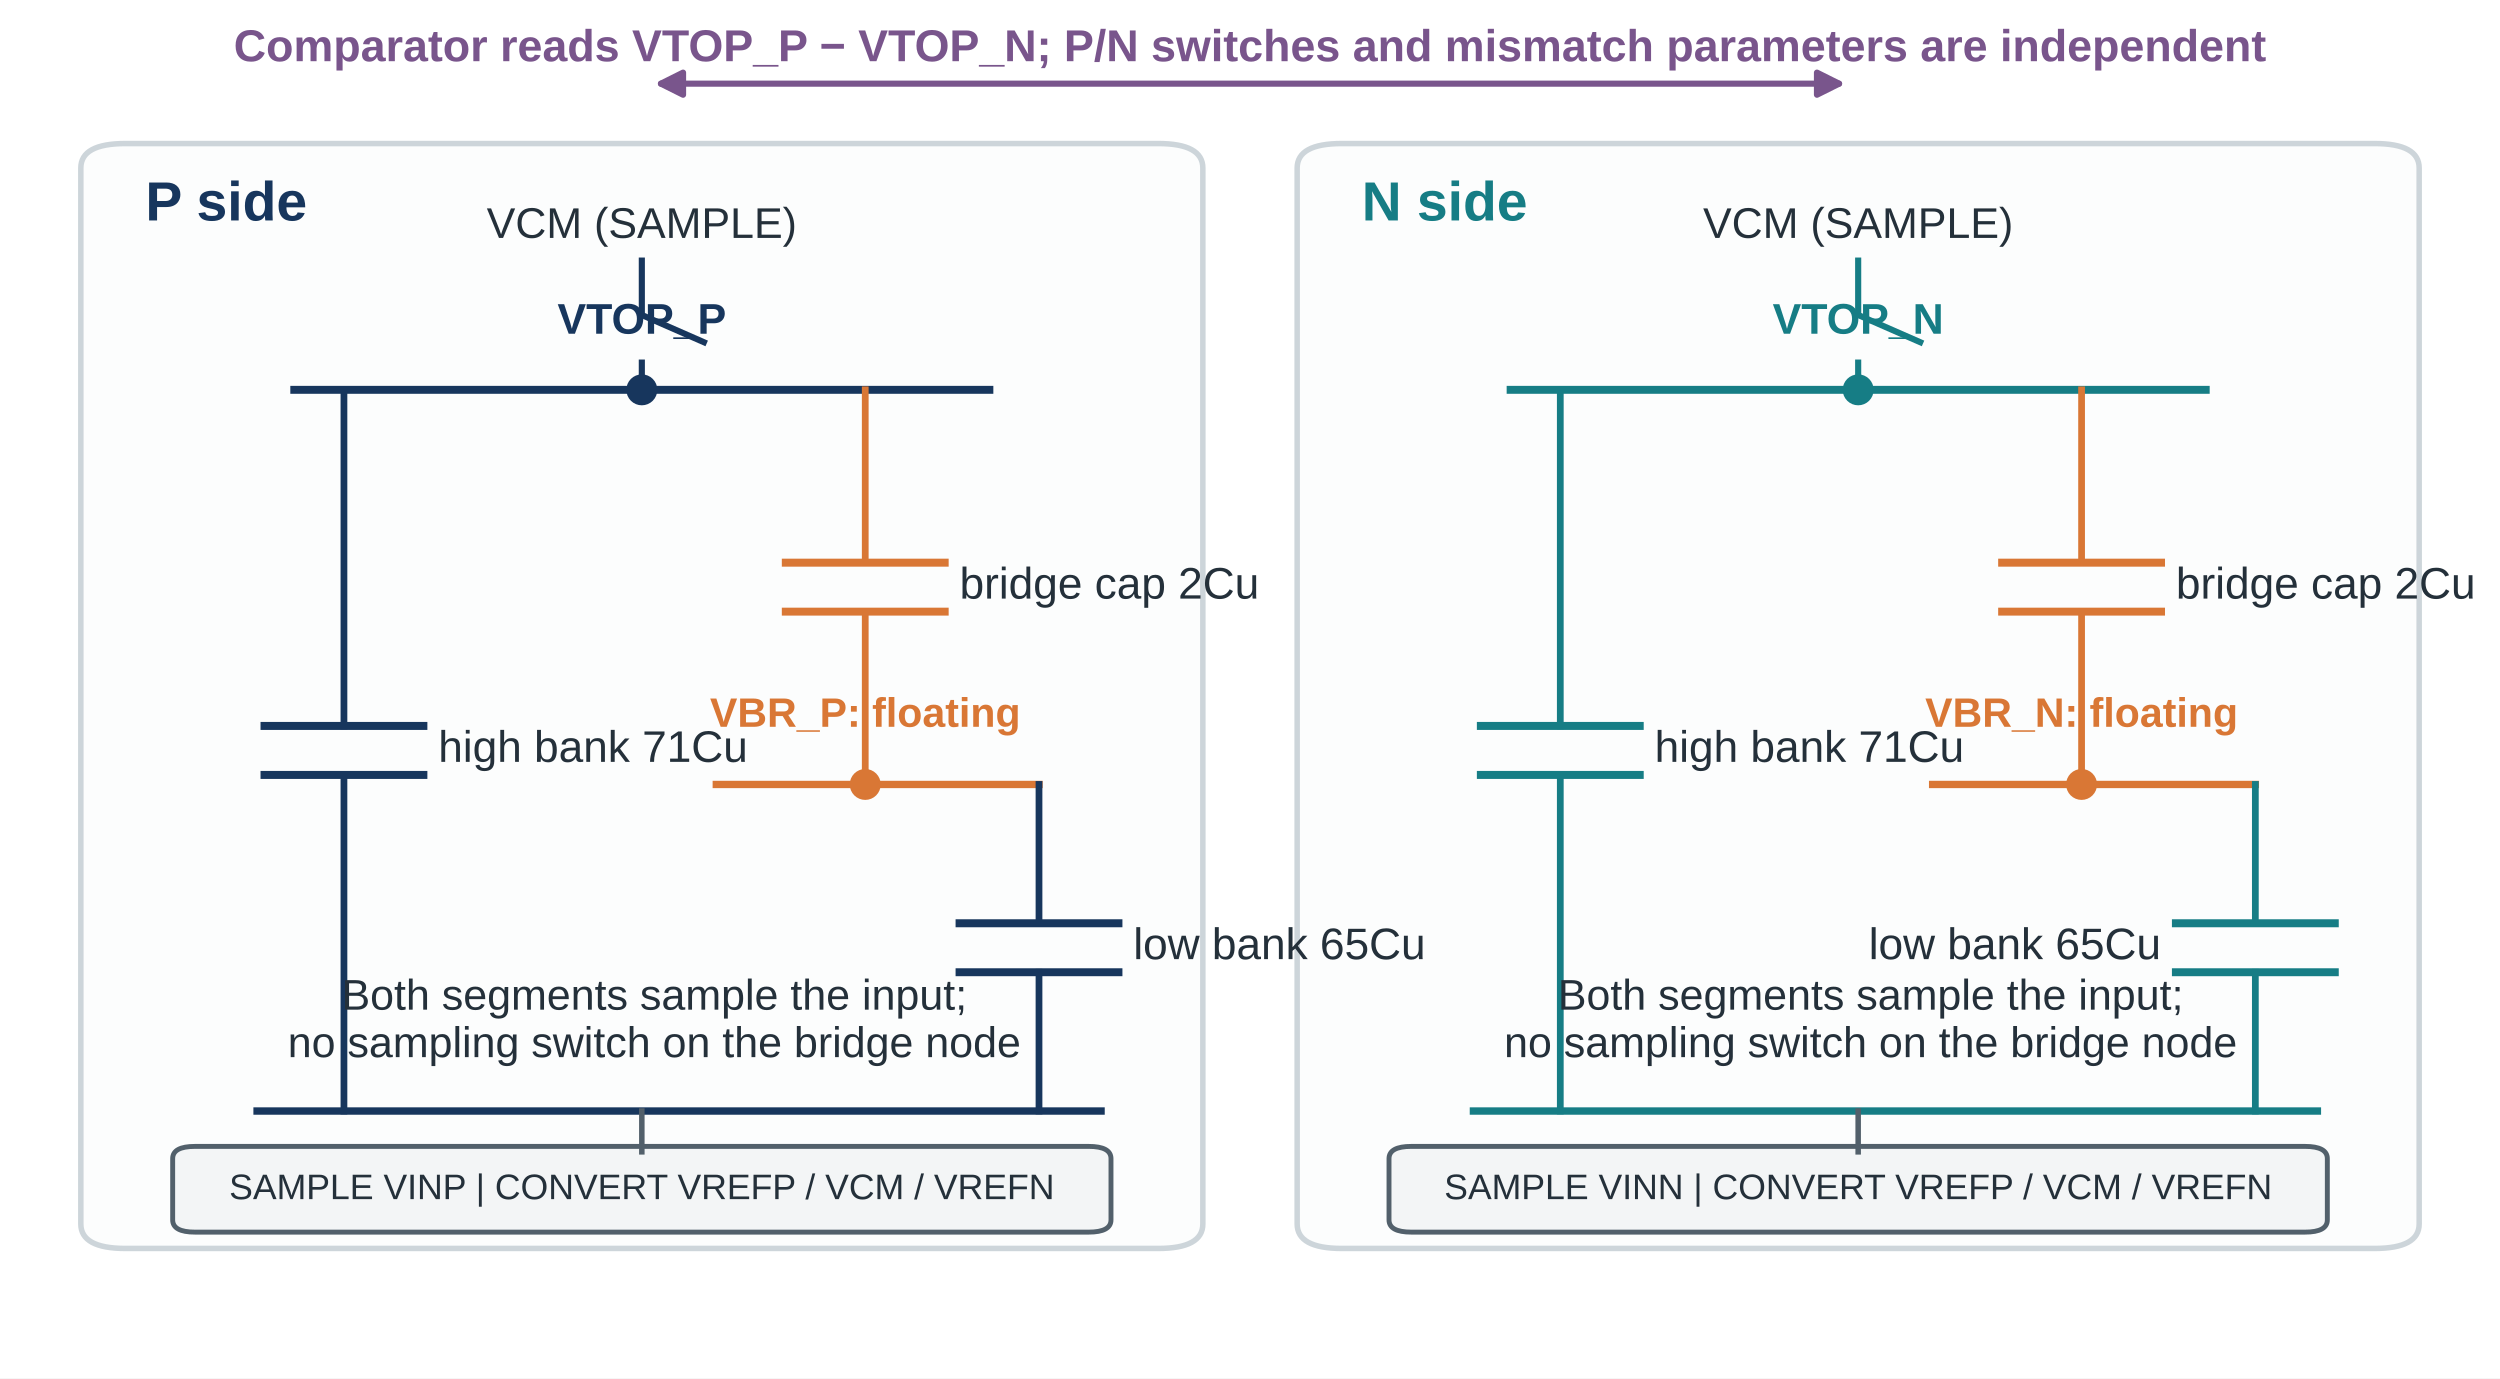
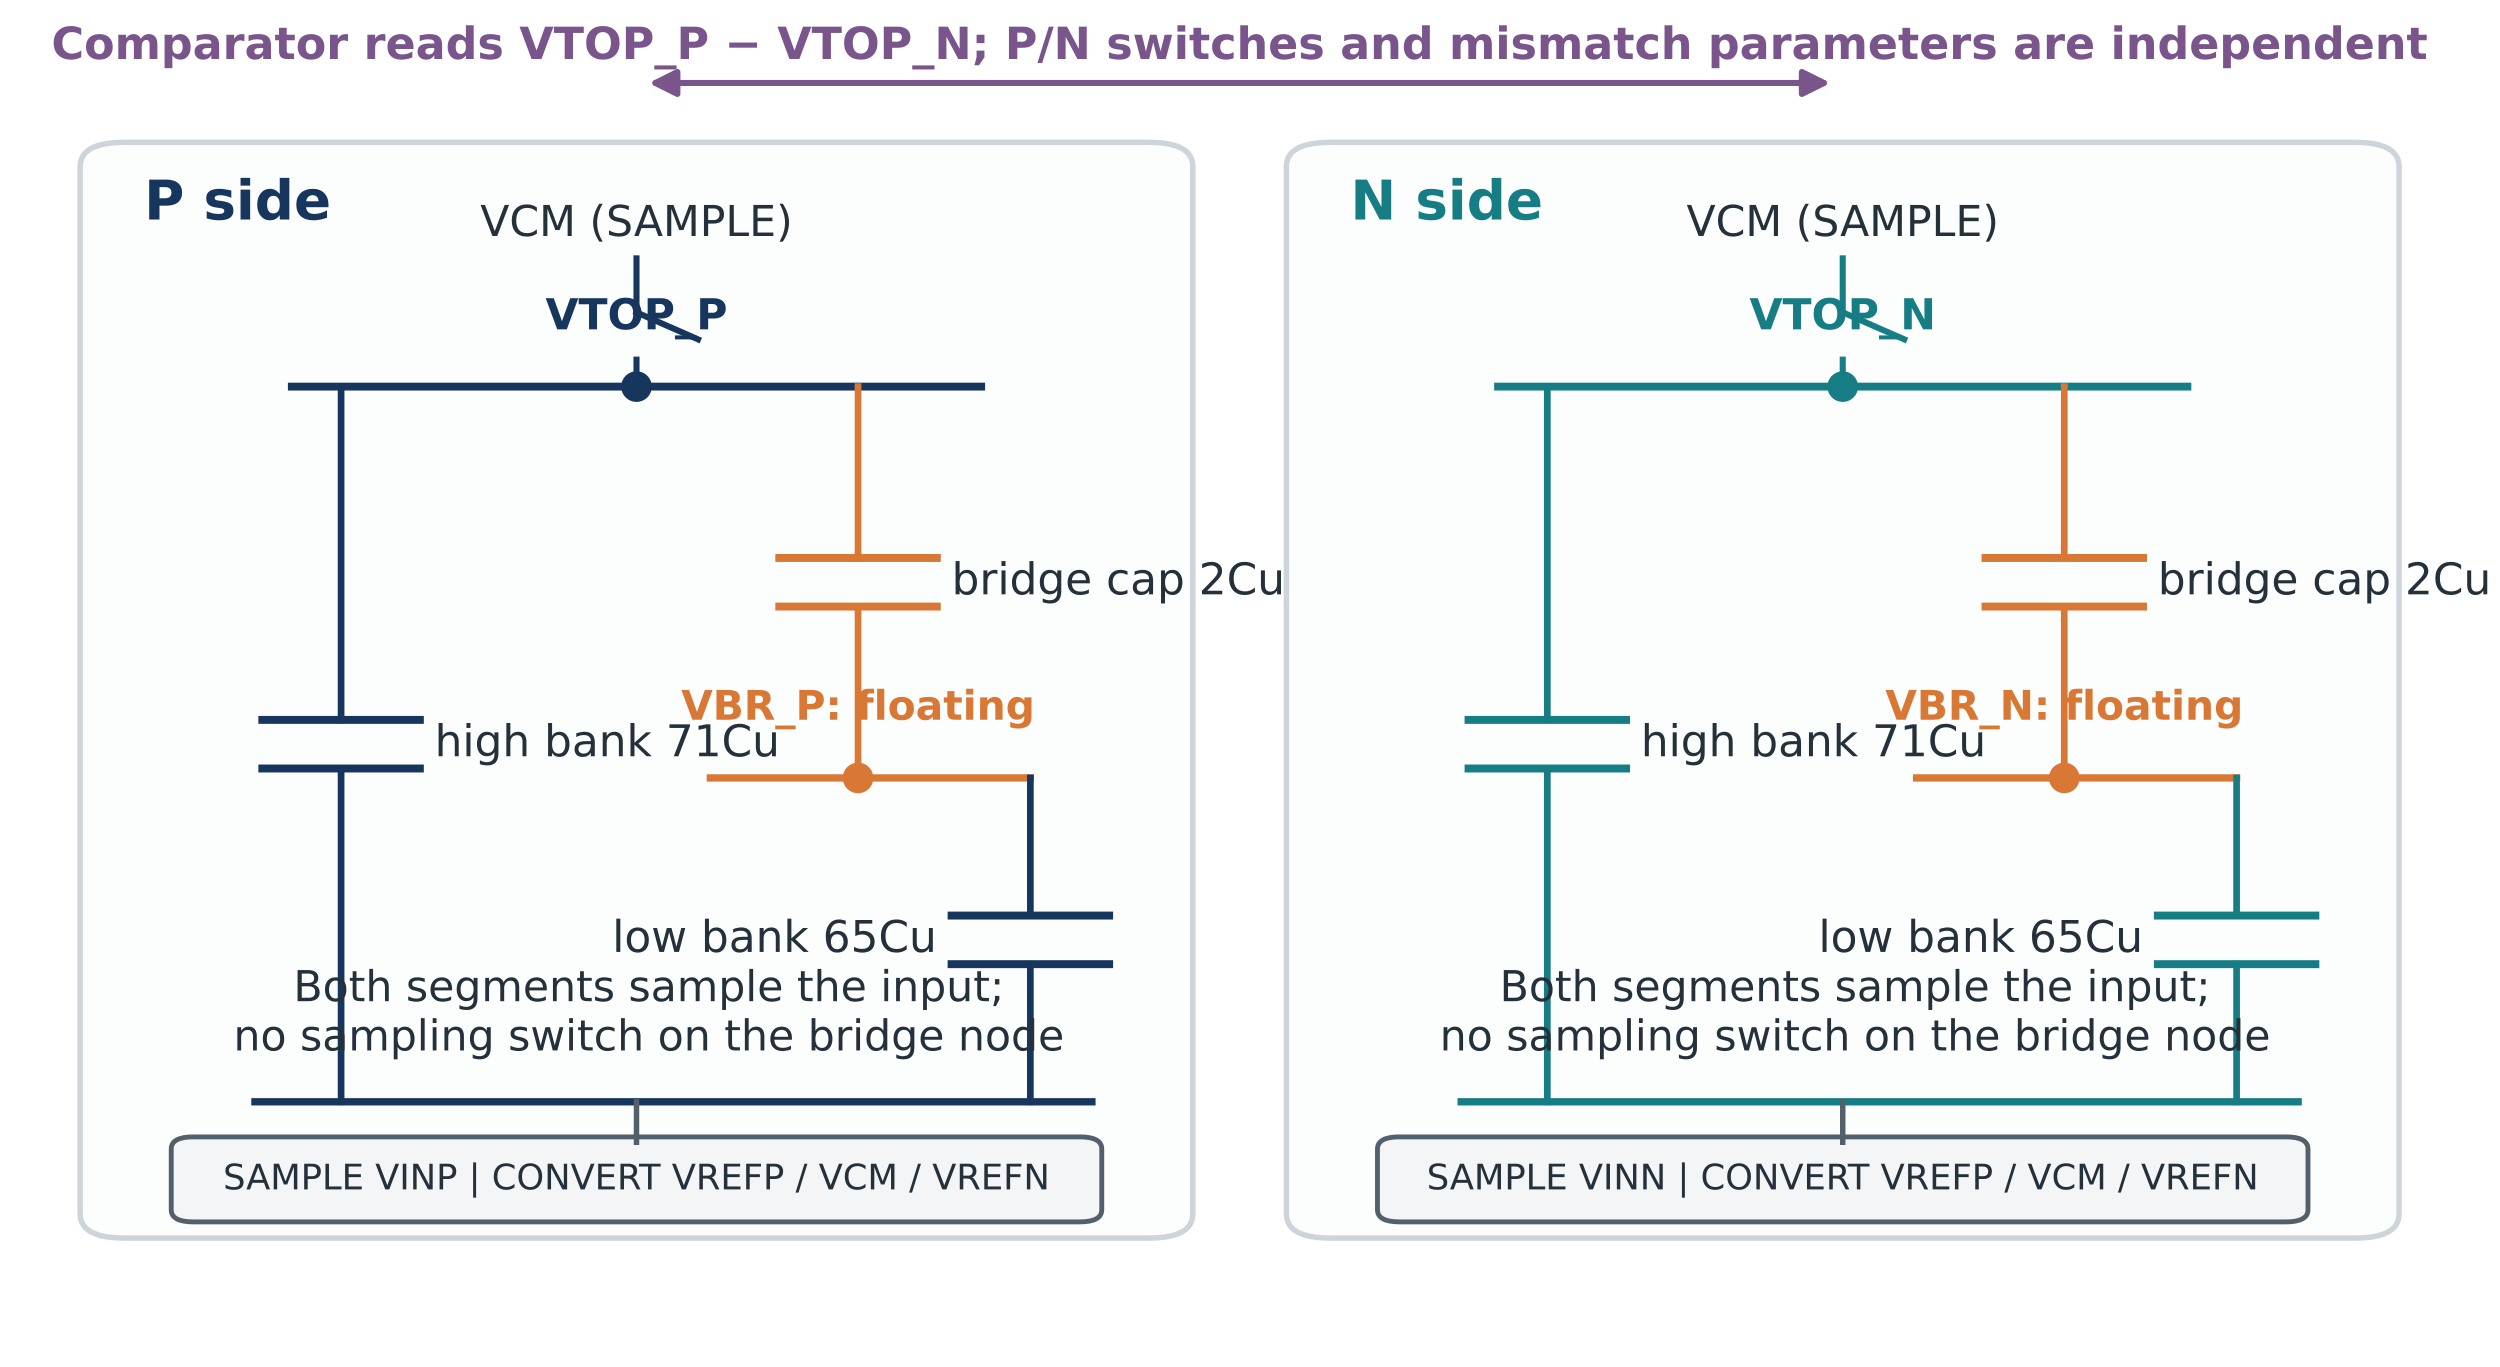
- <svg xmlns="http://www.w3.org/2000/svg" xmlns:xlink="http://www.w3.org/1999/xlink" width="407.43pt" height="224.64pt" viewBox="0 0 407.43 224.64" version="1.1">
+ <svg xmlns="http://www.w3.org/2000/svg" xmlns:xlink="http://www.w3.org/1999/xlink" width="410.845pt" height="224.64pt" viewBox="0 0 410.845 224.64" version="1.1">
  <defs>
    <style type="text/css">*{stroke-linejoin: round; stroke-linecap: butt}</style>
  </defs>
  <g id="figure_1">
    <g id="patch_1">
-       <path d="M 0 224.64 L 407.43 224.64 L 407.43 0 L 0 0 z " style="fill: #ffffff" />
+       <path d="M 0 224.64 L 410.845 224.64 L 410.845 0 L 0 0 z " style="fill: #ffffff" />
    </g>
    <g id="axes_1">
      <g id="patch_2">
        <path d="M 20.454 203.463 L 188.747 203.463 Q 196.029 203.463 196.029 199.472 L 196.029 27.386 Q 196.029 23.394 188.747 23.394 L 20.454 23.394 Q 13.172 23.394 13.172 27.386 L 13.172 199.472 Q 13.172 203.463 20.454 203.463 z " clip-path="url(#pdeebbe8893)" style="fill: #fcfdfd; stroke: #cdd5da; stroke-width: 0.9; stroke-linejoin: miter" />
      </g>
      <g id="patch_3">
        <path d="M 31.781 200.802 L 177.419 200.802 Q 181.06 200.802 181.06 198.806 L 181.06 188.827 Q 181.06 186.831 177.419 186.831 L 31.781 186.831 Q 28.14 186.831 28.14 188.827 L 28.14 198.806 Q 28.14 200.802 31.781 200.802 z " clip-path="url(#pdeebbe8893)" style="fill: #f3f5f6; stroke: #52606b; stroke-width: 0.8; stroke-linejoin: miter" />
      </g>
      <g id="patch_4">
        <path d="M 218.683 203.463 L 386.976 203.463 Q 394.258 203.463 394.258 199.472 L 394.258 27.386 Q 394.258 23.394 386.976 23.394 L 218.683 23.394 Q 211.401 23.394 211.401 27.386 L 211.401 199.472 Q 211.401 203.463 218.683 203.463 z " clip-path="url(#pdeebbe8893)" style="fill: #fcfdfd; stroke: #cdd5da; stroke-width: 0.9; stroke-linejoin: miter" />
      </g>
      <g id="patch_5">
        <path d="M 230.011 200.802 L 375.649 200.802 Q 379.29 200.802 379.29 198.806 L 379.29 188.827 Q 379.29 186.831 375.649 186.831 L 230.011 186.831 Q 226.37 186.831 226.37 188.827 L 226.37 198.806 Q 226.37 200.802 230.011 200.802 z " clip-path="url(#pdeebbe8893)" style="fill: #f3f5f6; stroke: #52606b; stroke-width: 0.8; stroke-linejoin: miter" />
      </g>
      <g id="patch_6">
        <path d="M 107.718 13.637 Q 203.716 13.637 299.715 13.637 " clip-path="url(#pdeebbe8893)" style="fill: none; stroke: #79558c; stroke-linecap: round" />
        <path d="M 111.318 15.437 L 107.718 13.637 L 111.318 11.837 z " clip-path="url(#pdeebbe8893)" style="fill: #79558c; stroke: #79558c; stroke-linecap: round" />
        <path d="M 296.115 11.837 L 299.715 13.637 L 296.115 15.437 z " clip-path="url(#pdeebbe8893)" style="fill: #79558c; stroke: #79558c; stroke-linecap: round" />
      </g>
      <g id="line2d_1">
        <path d="M 47.963 63.533 L 161.237 63.533 " clip-path="url(#pdeebbe8893)" style="fill: none; stroke: #17365d; stroke-width: 1.3; stroke-linecap: square" />
      </g>
      <g id="line2d_2">
        <path d="M 104.6 42.466 L 104.6 51.336 " clip-path="url(#pdeebbe8893)" style="fill: none; stroke: #17365d; stroke-linecap: square" />
      </g>
      <g id="line2d_3">
        <path d="M 104.6 51.336 L 114.714 55.771 " clip-path="url(#pdeebbe8893)" style="fill: none; stroke: #17365d; stroke-linecap: square" />
      </g>
      <g id="line2d_4">
        <path d="M 104.6 59.098 L 104.6 63.533 " clip-path="url(#pdeebbe8893)" style="fill: none; stroke: #17365d; stroke-linecap: square" />
      </g>
      <g id="line2d_5">
        <path d="M 56.054 63.533 L 56.054 118.308 " clip-path="url(#pdeebbe8893)" style="fill: none; stroke: #17365d; stroke-width: 1.1; stroke-linecap: square" />
      </g>
      <g id="line2d_6">
        <path d="M 43.109 118.308 L 69 118.308 " clip-path="url(#pdeebbe8893)" style="fill: none; stroke: #17365d; stroke-width: 1.3; stroke-linecap: square" />
      </g>
      <g id="line2d_7">
        <path d="M 43.109 126.291 L 69 126.291 " clip-path="url(#pdeebbe8893)" style="fill: none; stroke: #17365d; stroke-width: 1.3; stroke-linecap: square" />
      </g>
      <g id="line2d_8">
        <path d="M 56.054 126.291 L 56.054 181.066 " clip-path="url(#pdeebbe8893)" style="fill: none; stroke: #17365d; stroke-width: 1.1; stroke-linecap: square" />
      </g>
      <g id="line2d_9">
        <path d="M 141.01 63.533 L 141.01 91.696 " clip-path="url(#pdeebbe8893)" style="fill: none; stroke: #d97735; stroke-width: 1.1; stroke-linecap: square" />
      </g>
      <g id="line2d_10">
        <path d="M 128.064 91.696 L 153.955 91.696 " clip-path="url(#pdeebbe8893)" style="fill: none; stroke: #d97735; stroke-width: 1.3; stroke-linecap: square" />
      </g>
      <g id="line2d_11">
        <path d="M 128.064 99.68 L 153.955 99.68 " clip-path="url(#pdeebbe8893)" style="fill: none; stroke: #d97735; stroke-width: 1.3; stroke-linecap: square" />
      </g>
      <g id="line2d_12">
        <path d="M 141.01 99.68 L 141.01 127.843 " clip-path="url(#pdeebbe8893)" style="fill: none; stroke: #d97735; stroke-width: 1.1; stroke-linecap: square" />
      </g>
      <g id="line2d_13">
        <path d="M 116.737 127.843 L 169.328 127.843 " clip-path="url(#pdeebbe8893)" style="fill: none; stroke: #d97735; stroke-width: 1.2; stroke-linecap: square" />
      </g>
      <g id="line2d_14">
        <path d="M 169.328 127.843 L 169.328 150.463 " clip-path="url(#pdeebbe8893)" style="fill: none; stroke: #17365d; stroke-width: 1.1; stroke-linecap: square" />
      </g>
      <g id="line2d_15">
        <path d="M 156.383 150.463 L 182.274 150.463 " clip-path="url(#pdeebbe8893)" style="fill: none; stroke: #17365d; stroke-width: 1.3; stroke-linecap: square" />
      </g>
      <g id="line2d_16">
        <path d="M 156.383 158.446 L 182.274 158.446 " clip-path="url(#pdeebbe8893)" style="fill: none; stroke: #17365d; stroke-width: 1.3; stroke-linecap: square" />
      </g>
      <g id="line2d_17">
        <path d="M 169.328 158.446 L 169.328 181.066 " clip-path="url(#pdeebbe8893)" style="fill: none; stroke: #17365d; stroke-width: 1.1; stroke-linecap: square" />
      </g>
      <g id="line2d_18">
        <path d="M 41.895 181.066 L 179.442 181.066 " clip-path="url(#pdeebbe8893)" style="fill: none; stroke: #17365d; stroke-width: 1.2; stroke-linecap: square" />
      </g>
      <g id="line2d_19">
        <path d="M 104.6 181.066 L 104.6 187.718 " clip-path="url(#pdeebbe8893)" style="fill: none; stroke: #52606b; stroke-width: 0.9; stroke-linecap: square" />
      </g>
      <g id="line2d_20">
        <path d="M 246.193 63.533 L 359.467 63.533 " clip-path="url(#pdeebbe8893)" style="fill: none; stroke: #167d85; stroke-width: 1.3; stroke-linecap: square" />
      </g>
      <g id="line2d_21">
        <path d="M 302.83 42.466 L 302.83 51.336 " clip-path="url(#pdeebbe8893)" style="fill: none; stroke: #167d85; stroke-linecap: square" />
      </g>
      <g id="line2d_22">
        <path d="M 302.83 51.336 L 312.943 55.771 " clip-path="url(#pdeebbe8893)" style="fill: none; stroke: #167d85; stroke-linecap: square" />
      </g>
      <g id="line2d_23">
        <path d="M 302.83 59.098 L 302.83 63.533 " clip-path="url(#pdeebbe8893)" style="fill: none; stroke: #167d85; stroke-linecap: square" />
      </g>
      <g id="line2d_24">
        <path d="M 254.284 63.533 L 254.284 118.308 " clip-path="url(#pdeebbe8893)" style="fill: none; stroke: #167d85; stroke-width: 1.1; stroke-linecap: square" />
      </g>
      <g id="line2d_25">
        <path d="M 241.338 118.308 L 267.229 118.308 " clip-path="url(#pdeebbe8893)" style="fill: none; stroke: #167d85; stroke-width: 1.3; stroke-linecap: square" />
      </g>
      <g id="line2d_26">
        <path d="M 241.338 126.291 L 267.229 126.291 " clip-path="url(#pdeebbe8893)" style="fill: none; stroke: #167d85; stroke-width: 1.3; stroke-linecap: square" />
      </g>
      <g id="line2d_27">
        <path d="M 254.284 126.291 L 254.284 181.066 " clip-path="url(#pdeebbe8893)" style="fill: none; stroke: #167d85; stroke-width: 1.1; stroke-linecap: square" />
      </g>
      <g id="line2d_28">
        <path d="M 339.239 63.533 L 339.239 91.696 " clip-path="url(#pdeebbe8893)" style="fill: none; stroke: #d97735; stroke-width: 1.1; stroke-linecap: square" />
      </g>
      <g id="line2d_29">
        <path d="M 326.294 91.696 L 352.185 91.696 " clip-path="url(#pdeebbe8893)" style="fill: none; stroke: #d97735; stroke-width: 1.3; stroke-linecap: square" />
      </g>
      <g id="line2d_30">
        <path d="M 326.294 99.68 L 352.185 99.68 " clip-path="url(#pdeebbe8893)" style="fill: none; stroke: #d97735; stroke-width: 1.3; stroke-linecap: square" />
      </g>
      <g id="line2d_31">
        <path d="M 339.239 99.68 L 339.239 127.843 " clip-path="url(#pdeebbe8893)" style="fill: none; stroke: #d97735; stroke-width: 1.1; stroke-linecap: square" />
      </g>
      <g id="line2d_32">
        <path d="M 314.966 127.843 L 367.558 127.843 " clip-path="url(#pdeebbe8893)" style="fill: none; stroke: #d97735; stroke-width: 1.2; stroke-linecap: square" />
      </g>
      <g id="line2d_33">
        <path d="M 367.558 127.843 L 367.558 150.463 " clip-path="url(#pdeebbe8893)" style="fill: none; stroke: #167d85; stroke-width: 1.1; stroke-linecap: square" />
      </g>
      <g id="line2d_34">
        <path d="M 354.612 150.463 L 380.503 150.463 " clip-path="url(#pdeebbe8893)" style="fill: none; stroke: #167d85; stroke-width: 1.3; stroke-linecap: square" />
      </g>
      <g id="line2d_35">
        <path d="M 354.612 158.446 L 380.503 158.446 " clip-path="url(#pdeebbe8893)" style="fill: none; stroke: #167d85; stroke-width: 1.3; stroke-linecap: square" />
      </g>
      <g id="line2d_36">
        <path d="M 367.558 158.446 L 367.558 181.066 " clip-path="url(#pdeebbe8893)" style="fill: none; stroke: #167d85; stroke-width: 1.1; stroke-linecap: square" />
      </g>
      <g id="line2d_37">
        <path d="M 240.125 181.066 L 377.671 181.066 " clip-path="url(#pdeebbe8893)" style="fill: none; stroke: #167d85; stroke-width: 1.2; stroke-linecap: square" />
      </g>
      <g id="line2d_38">
        <path d="M 302.83 181.066 L 302.83 187.718 " clip-path="url(#pdeebbe8893)" style="fill: none; stroke: #52606b; stroke-width: 0.9; stroke-linecap: square" />
      </g>
      <g id="text_1">
-         <text style="font-weight: 700; font-size: 9px; font-family: 'Arial', 'Noto Sans SC', 'Microsoft YaHei', 'DejaVu Sans', sans-serif; text-anchor: start; fill: #17365d" x="23.69" y="35.928" transform="rotate(-0 23.69025 35.92817)">P side</text>
+         <text style="font-weight: 700; font-size: 9px; font-family: 'DejaVu Sans', sans-serif; text-anchor: start; fill: #17365d" x="23.69" y="36.079" transform="rotate(-0 23.69025 36.07864)">P side</text>
      </g>
      <g id="text_2">
-         <text style="font-weight: 700; font-size: 7px; font-family: 'Arial', 'Noto Sans SC', 'Microsoft YaHei', 'DejaVu Sans', sans-serif; text-anchor: middle; fill: #17365d" x="104.6" y="54.387" transform="rotate(-0 104.6003 54.38651)">VTOP_P</text>
+         <text style="font-weight: 700; font-size: 7px; font-family: 'DejaVu Sans', sans-serif; text-anchor: middle; fill: #17365d" x="104.6" y="54.121" transform="rotate(-0 104.6003 54.12073)">VTOP_P</text>
      </g>
      <g id="text_3">
-         <text style="font-size: 7px; font-family: 'Arial', 'Noto Sans SC', 'Microsoft YaHei', 'DejaVu Sans', sans-serif; text-anchor: middle; fill: #24303a" x="104.6" y="38.775" transform="rotate(-0 104.6003 38.77472)">VCM (SAMPLE)</text>
+         <text style="font-size: 7px; font-family: 'DejaVu Sans', sans-serif; text-anchor: middle; fill: #24303a" x="104.6" y="38.792" transform="rotate(-0 104.6003 38.79222)">VCM (SAMPLE)</text>
      </g>
      <g id="text_4">
-         <text style="font-size: 7.2px; font-family: 'Arial', 'Noto Sans SC', 'Microsoft YaHei', 'DejaVu Sans', sans-serif; text-anchor: start; fill: #24303a" x="71.427" y="124.162" transform="rotate(-0 71.42715 124.1622)">high bank 71Cu</text>
+         <text style="font-size: 7.2px; font-family: 'DejaVu Sans', sans-serif; text-anchor: start; fill: #24303a" x="71.427" y="124.286" transform="rotate(-0 71.42715 124.2859)">high bank 71Cu</text>
      </g>
      <g id="text_5">
-         <text style="font-size: 7.2px; font-family: 'Arial', 'Noto Sans SC', 'Microsoft YaHei', 'DejaVu Sans', sans-serif; text-anchor: start; fill: #24303a" x="156.383" y="97.551" transform="rotate(-0 156.3827 97.551)">bridge cap 2Cu</text>
+         <text style="font-size: 7.2px; font-family: 'DejaVu Sans', sans-serif; text-anchor: start; fill: #24303a" x="156.383" y="97.675" transform="rotate(-0 156.3827 97.67475)">bridge cap 2Cu</text>
      </g>
      <g id="text_6">
-         <text style="font-weight: 700; font-size: 6.7px; font-family: 'Arial', 'Noto Sans SC', 'Microsoft YaHei', 'DejaVu Sans', sans-serif; text-anchor: middle; fill: #d97735" x="141.01" y="118.45" transform="rotate(-0 141.0097 118.4497)">VBR_P: floating</text>
+         <text style="font-weight: 700; font-size: 6.7px; font-family: 'DejaVu Sans', sans-serif; text-anchor: middle; fill: #d97735" x="141.01" y="118.28" transform="rotate(-0 141.0097 118.2801)">VBR_P: floating</text>
      </g>
      <g id="text_7">
-         <text style="font-size: 7.2px; font-family: 'Arial', 'Noto Sans SC', 'Microsoft YaHei', 'DejaVu Sans', sans-serif; text-anchor: start; fill: #24303a" x="184.701" y="156.316" transform="rotate(-0 184.7012 156.3157)">low bank 65Cu</text>
+         <text style="font-size: 7.2px; font-family: 'DejaVu Sans', sans-serif; text-anchor: end; fill: #24303a" x="153.955" y="156.441" transform="rotate(-0 153.9554 156.4411)">low bank 65Cu</text>
      </g>
      <g id="text_8">
-         <text style="font-size: 5.8px; font-family: 'Arial', 'Noto Sans SC', 'Microsoft YaHei', 'DejaVu Sans', sans-serif; text-anchor: middle; fill: #24303a" x="104.6" y="195.43" transform="rotate(-0 104.6003 195.4302)">SAMPLE VINP   |   CONVERT VREFP / VCM / VREFN</text>
+         <text style="font-size: 5.8px; font-family: 'DejaVu Sans', sans-serif; text-anchor: middle; fill: #24303a" x="104.6" y="195.46" transform="rotate(-0 104.6003 195.4601)">SAMPLE VINP   |   CONVERT VREFP / VCM / VREFN</text>
      </g>
      <g id="text_9">
-         <text style="font-size: 7px; font-family: 'Arial', 'Noto Sans SC', 'Microsoft YaHei', 'DejaVu Sans', sans-serif; fill: #24303a" transform="translate(55.65261 164.5516)">Both segments sample the input;</text>
-         <text style="font-size: 7px; font-family: 'Arial', 'Noto Sans SC', 'Microsoft YaHei', 'DejaVu Sans', sans-serif; fill: #24303a" transform="translate(46.89495 172.288)">no sampling switch on the bridge node</text>
+         <text style="font-size: 7px; font-family: 'DejaVu Sans', sans-serif; fill: #24303a" transform="translate(48.21456 164.5306)">Both segments sample the input;</text>
+         <text style="font-size: 7px; font-family: 'DejaVu Sans', sans-serif; fill: #24303a" transform="translate(38.36316 172.635)">no sampling switch on the bridge node</text>
      </g>
      <g id="text_10">
-         <text style="font-weight: 700; font-size: 9px; font-family: 'Arial', 'Noto Sans SC', 'Microsoft YaHei', 'DejaVu Sans', sans-serif; text-anchor: start; fill: #167d85" x="221.92" y="35.928" transform="rotate(-0 221.9197 35.92817)">N side</text>
+         <text style="font-weight: 700; font-size: 9px; font-family: 'DejaVu Sans', sans-serif; text-anchor: start; fill: #167d85" x="221.92" y="36.079" transform="rotate(-0 221.9197 36.07864)">N side</text>
      </g>
      <g id="text_11">
-         <text style="font-weight: 700; font-size: 7px; font-family: 'Arial', 'Noto Sans SC', 'Microsoft YaHei', 'DejaVu Sans', sans-serif; text-anchor: middle; fill: #167d85" x="302.83" y="54.387" transform="rotate(-0 302.8297 54.38651)">VTOP_N</text>
+         <text style="font-weight: 700; font-size: 7px; font-family: 'DejaVu Sans', sans-serif; text-anchor: middle; fill: #167d85" x="302.83" y="54.121" transform="rotate(-0 302.8297 54.12073)">VTOP_N</text>
      </g>
      <g id="text_12">
-         <text style="font-size: 7px; font-family: 'Arial', 'Noto Sans SC', 'Microsoft YaHei', 'DejaVu Sans', sans-serif; text-anchor: middle; fill: #24303a" x="302.83" y="38.775" transform="rotate(-0 302.8297 38.77472)">VCM (SAMPLE)</text>
+         <text style="font-size: 7px; font-family: 'DejaVu Sans', sans-serif; text-anchor: middle; fill: #24303a" x="302.83" y="38.792" transform="rotate(-0 302.8297 38.79222)">VCM (SAMPLE)</text>
      </g>
      <g id="text_13">
-         <text style="font-size: 7.2px; font-family: 'Arial', 'Noto Sans SC', 'Microsoft YaHei', 'DejaVu Sans', sans-serif; text-anchor: start; fill: #24303a" x="269.657" y="124.162" transform="rotate(-0 269.6567 124.1622)">high bank 71Cu</text>
+         <text style="font-size: 7.2px; font-family: 'DejaVu Sans', sans-serif; text-anchor: start; fill: #24303a" x="269.657" y="124.286" transform="rotate(-0 269.6567 124.2859)">high bank 71Cu</text>
      </g>
      <g id="text_14">
-         <text style="font-size: 7.2px; font-family: 'Arial', 'Noto Sans SC', 'Microsoft YaHei', 'DejaVu Sans', sans-serif; text-anchor: start; fill: #24303a" x="354.612" y="97.551" transform="rotate(-0 354.6121 97.551)">bridge cap 2Cu</text>
+         <text style="font-size: 7.2px; font-family: 'DejaVu Sans', sans-serif; text-anchor: start; fill: #24303a" x="354.612" y="97.675" transform="rotate(-0 354.6121 97.67475)">bridge cap 2Cu</text>
      </g>
      <g id="text_15">
-         <text style="font-weight: 700; font-size: 6.7px; font-family: 'Arial', 'Noto Sans SC', 'Microsoft YaHei', 'DejaVu Sans', sans-serif; text-anchor: middle; fill: #d97735" x="339.239" y="118.45" transform="rotate(-0 339.2393 118.4497)">VBR_N: floating</text>
+         <text style="font-weight: 700; font-size: 6.7px; font-family: 'DejaVu Sans', sans-serif; text-anchor: middle; fill: #d97735" x="339.239" y="118.28" transform="rotate(-0 339.2393 118.2801)">VBR_N: floating</text>
      </g>
      <g id="text_16">
-         <text style="font-size: 7.2px; font-family: 'Arial', 'Noto Sans SC', 'Microsoft YaHei', 'DejaVu Sans', sans-serif; text-anchor: end; fill: #24303a" x="352.185" y="156.316" transform="rotate(-0 352.1848 156.3157)">low bank 65Cu</text>
+         <text style="font-size: 7.2px; font-family: 'DejaVu Sans', sans-serif; text-anchor: end; fill: #24303a" x="352.185" y="156.441" transform="rotate(-0 352.1848 156.4411)">low bank 65Cu</text>
      </g>
      <g id="text_17">
-         <text style="font-size: 5.8px; font-family: 'Arial', 'Noto Sans SC', 'Microsoft YaHei', 'DejaVu Sans', sans-serif; text-anchor: middle; fill: #24303a" x="302.83" y="195.43" transform="rotate(-0 302.8297 195.4302)">SAMPLE VINN   |   CONVERT VREFP / VCM / VREFN</text>
+         <text style="font-size: 5.8px; font-family: 'DejaVu Sans', sans-serif; text-anchor: middle; fill: #24303a" x="302.83" y="195.46" transform="rotate(-0 302.8297 195.4601)">SAMPLE VINN   |   CONVERT VREFP / VCM / VREFN</text>
      </g>
      <g id="text_18">
-         <text style="font-size: 7px; font-family: 'Arial', 'Noto Sans SC', 'Microsoft YaHei', 'DejaVu Sans', sans-serif; fill: #24303a" transform="translate(253.8821 164.5516)">Both segments sample the input;</text>
-         <text style="font-size: 7px; font-family: 'Arial', 'Noto Sans SC', 'Microsoft YaHei', 'DejaVu Sans', sans-serif; fill: #24303a" transform="translate(245.1245 172.288)">no sampling switch on the bridge node</text>
+         <text style="font-size: 7px; font-family: 'DejaVu Sans', sans-serif; fill: #24303a" transform="translate(246.4441 164.5306)">Both segments sample the input;</text>
+         <text style="font-size: 7px; font-family: 'DejaVu Sans', sans-serif; fill: #24303a" transform="translate(236.5927 172.635)">no sampling switch on the bridge node</text>
      </g>
      <g id="text_19">
-         <text style="font-weight: 700; font-size: 7.3px; font-family: 'Arial', 'Noto Sans SC', 'Microsoft YaHei', 'DejaVu Sans', sans-serif; text-anchor: middle; fill: #79558c" x="203.715" y="9.975" transform="rotate(-0 203.715 9.975169)">Comparator reads VTOP_P − VTOP_N; P/N switches and mismatch parameters are independent</text>
+         <text style="font-weight: 700; font-size: 7.3px; font-family: 'DejaVu Sans', sans-serif; text-anchor: middle; fill: #79558c" x="203.715" y="9.698" transform="rotate(-0 203.715 9.697997)">Comparator reads VTOP_P − VTOP_N; P/N switches and mismatch parameters are independent</text>
      </g>
      <g id="PathCollection_1">
        <defs>
          <path id="mc49351f4fa" d="M 0 2.121 C 0.563 2.121 1.102 1.898 1.5 1.5 C 1.898 1.102 2.121 0.563 2.121 0 C 2.121 -0.563 1.898 -1.102 1.5 -1.5 C 1.102 -1.898 0.563 -2.121 0 -2.121 C -0.563 -2.121 -1.102 -1.898 -1.5 -1.5 C -1.898 -1.102 -2.121 -0.563 -2.121 0 C -2.121 0.563 -1.898 1.102 -1.5 1.5 C -1.102 1.898 -0.563 2.121 0 2.121 z " style="stroke: #17365d; stroke-width: 0.8" />
        </defs>
        <g clip-path="url(#pdeebbe8893)">
          <use xlink:href="#mc49351f4fa" x="104.6" y="63.533" style="fill: #17365d; stroke: #17365d; stroke-width: 0.8" />
        </g>
      </g>
      <g id="PathCollection_2">
        <defs>
          <path id="mbac45cbd53" d="M 0 2.121 C 0.563 2.121 1.102 1.898 1.5 1.5 C 1.898 1.102 2.121 0.563 2.121 0 C 2.121 -0.563 1.898 -1.102 1.5 -1.5 C 1.102 -1.898 0.563 -2.121 0 -2.121 C -0.563 -2.121 -1.102 -1.898 -1.5 -1.5 C -1.898 -1.102 -2.121 -0.563 -2.121 0 C -2.121 0.563 -1.898 1.102 -1.5 1.5 C -1.102 1.898 -0.563 2.121 0 2.121 z " style="stroke: #d97735; stroke-width: 0.8" />
        </defs>
        <g clip-path="url(#pdeebbe8893)">
          <use xlink:href="#mbac45cbd53" x="141.01" y="127.843" style="fill: #d97735; stroke: #d97735; stroke-width: 0.8" />
        </g>
      </g>
      <g id="PathCollection_3">
        <defs>
          <path id="m88fe879fe1" d="M 0 2.121 C 0.563 2.121 1.102 1.898 1.5 1.5 C 1.898 1.102 2.121 0.563 2.121 0 C 2.121 -0.563 1.898 -1.102 1.5 -1.5 C 1.102 -1.898 0.563 -2.121 0 -2.121 C -0.563 -2.121 -1.102 -1.898 -1.5 -1.5 C -1.898 -1.102 -2.121 -0.563 -2.121 0 C -2.121 0.563 -1.898 1.102 -1.5 1.5 C -1.102 1.898 -0.563 2.121 0 2.121 z " style="stroke: #167d85; stroke-width: 0.8" />
        </defs>
        <g clip-path="url(#pdeebbe8893)">
          <use xlink:href="#m88fe879fe1" x="302.83" y="63.533" style="fill: #167d85; stroke: #167d85; stroke-width: 0.8" />
        </g>
      </g>
      <g id="PathCollection_4">
        <g clip-path="url(#pdeebbe8893)">
          <use xlink:href="#mbac45cbd53" x="339.239" y="127.843" style="fill: #d97735; stroke: #d97735; stroke-width: 0.8" />
        </g>
      </g>
    </g>
  </g>
  <defs>
    <clipPath id="pdeebbe8893">
      <rect x="1.44" y="1.44" width="404.55" height="221.76" />
    </clipPath>
  </defs>
</svg>
